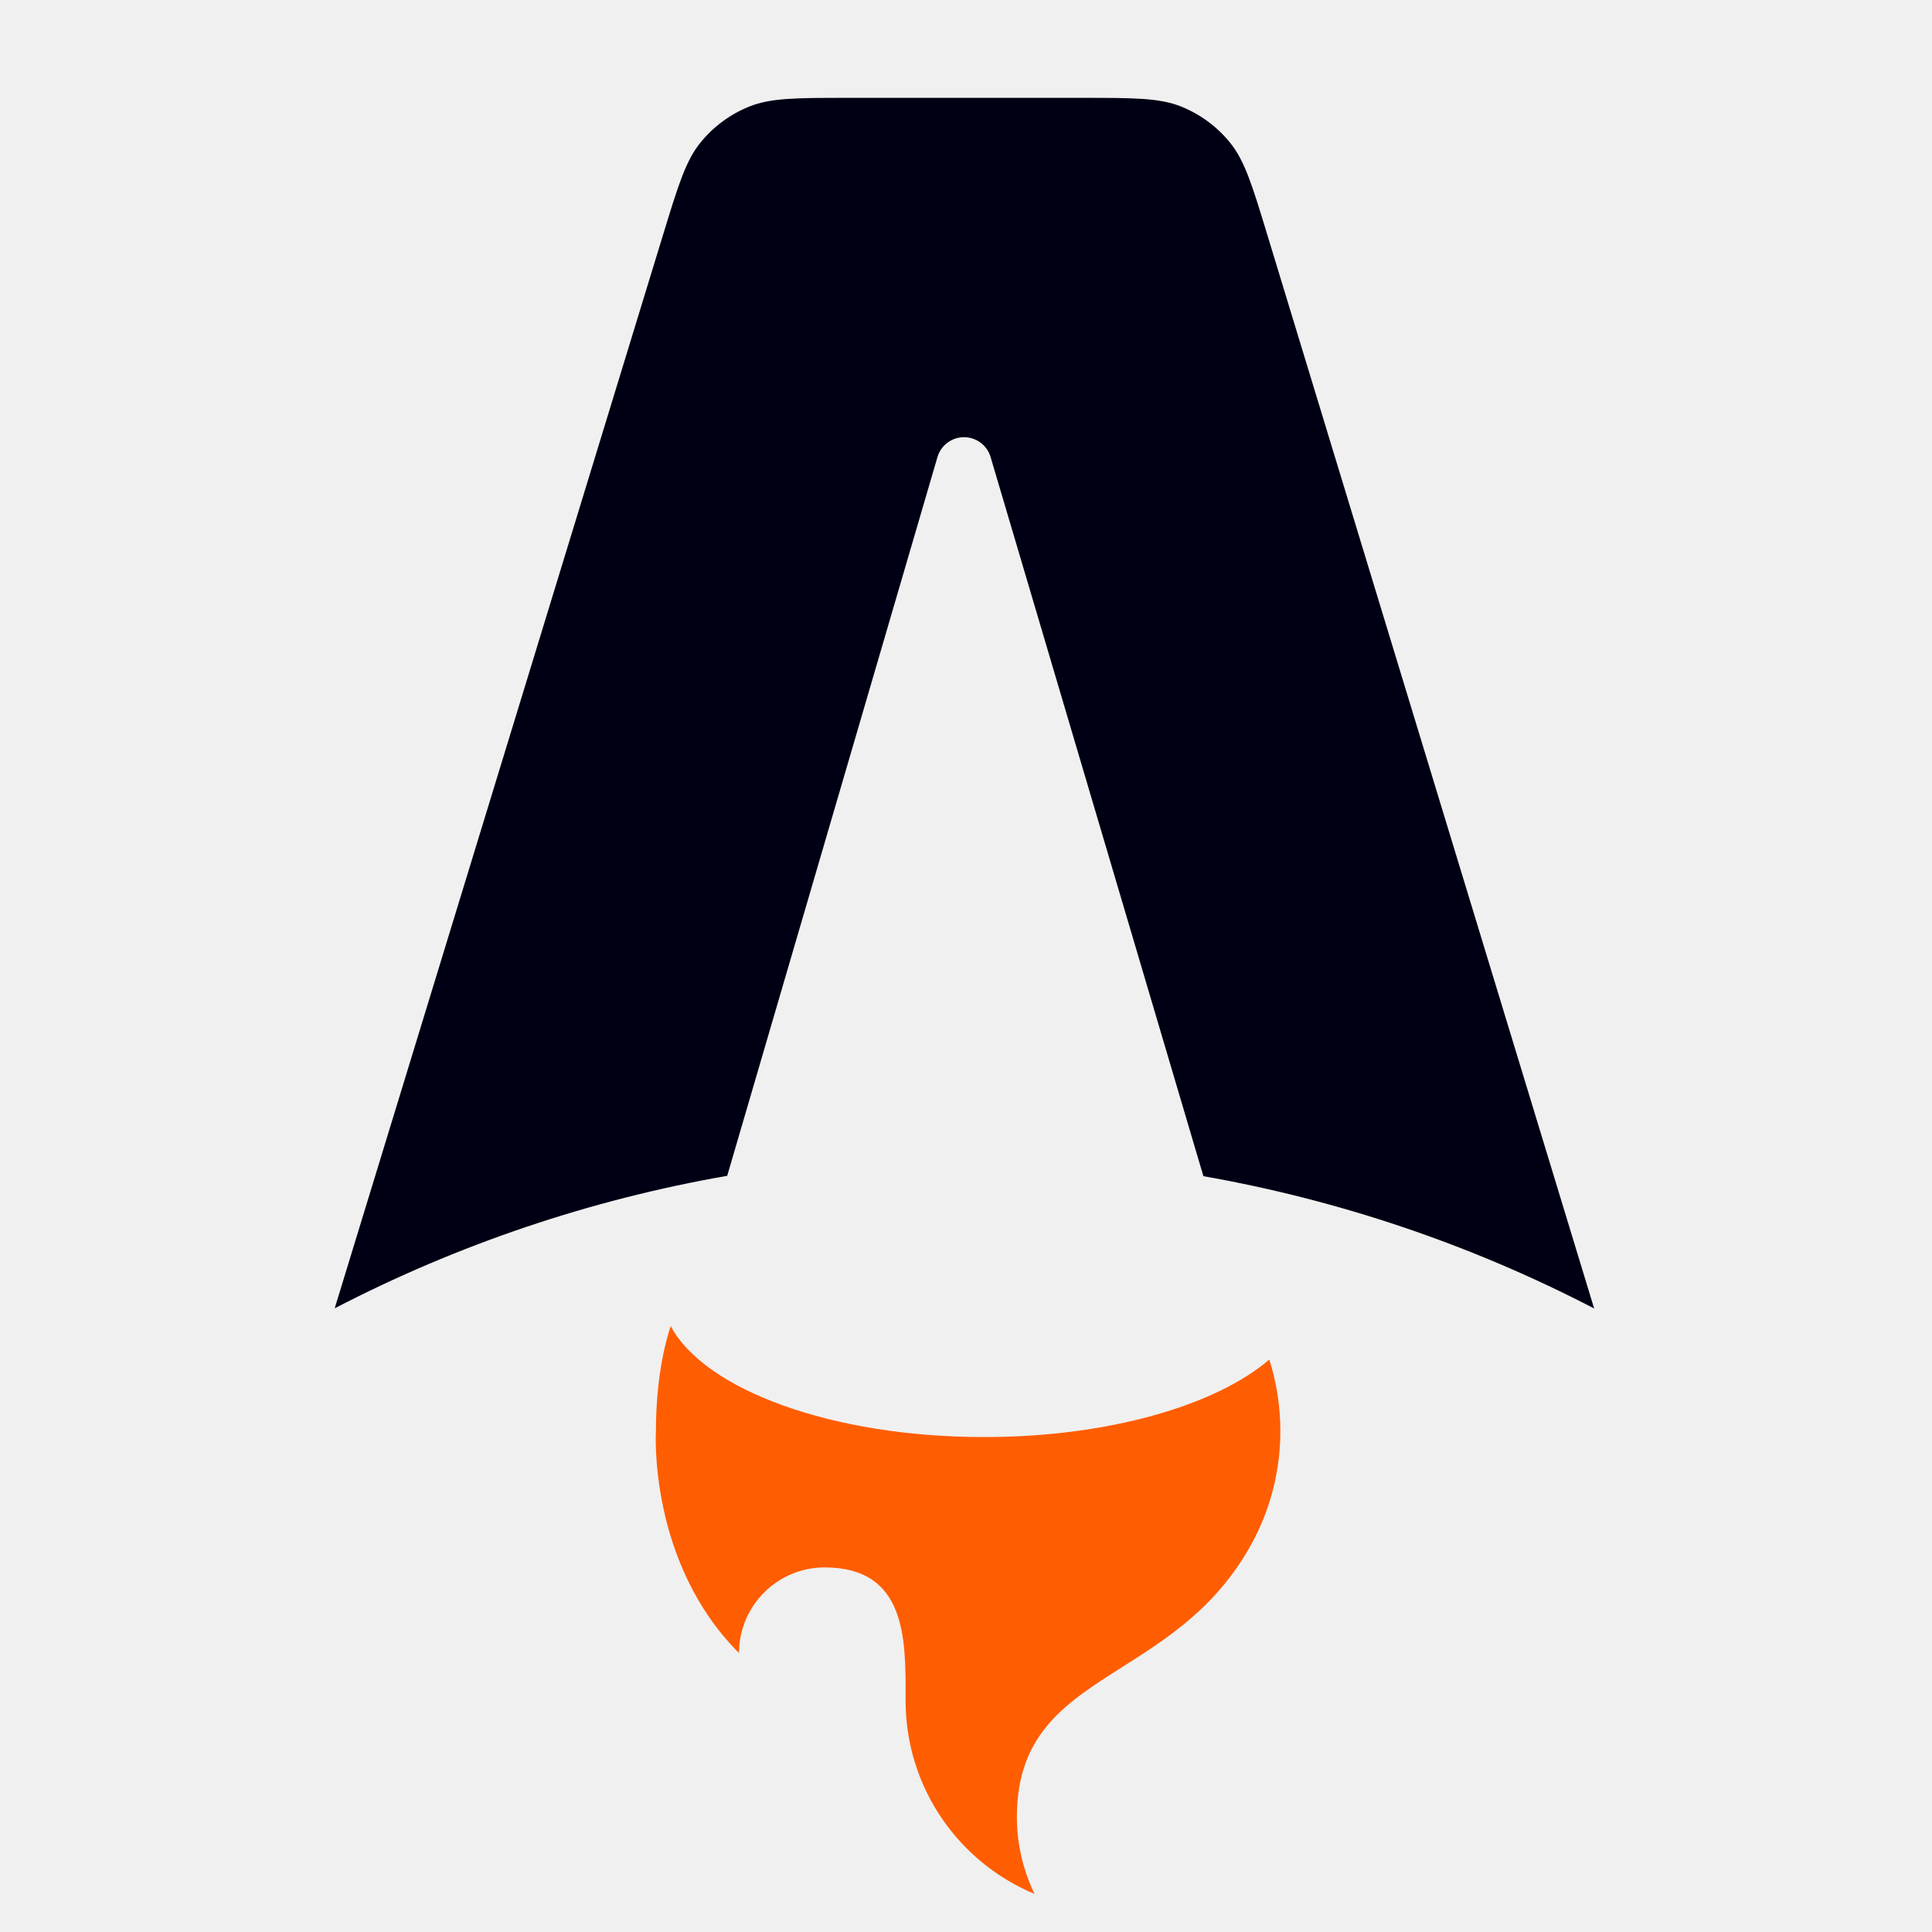
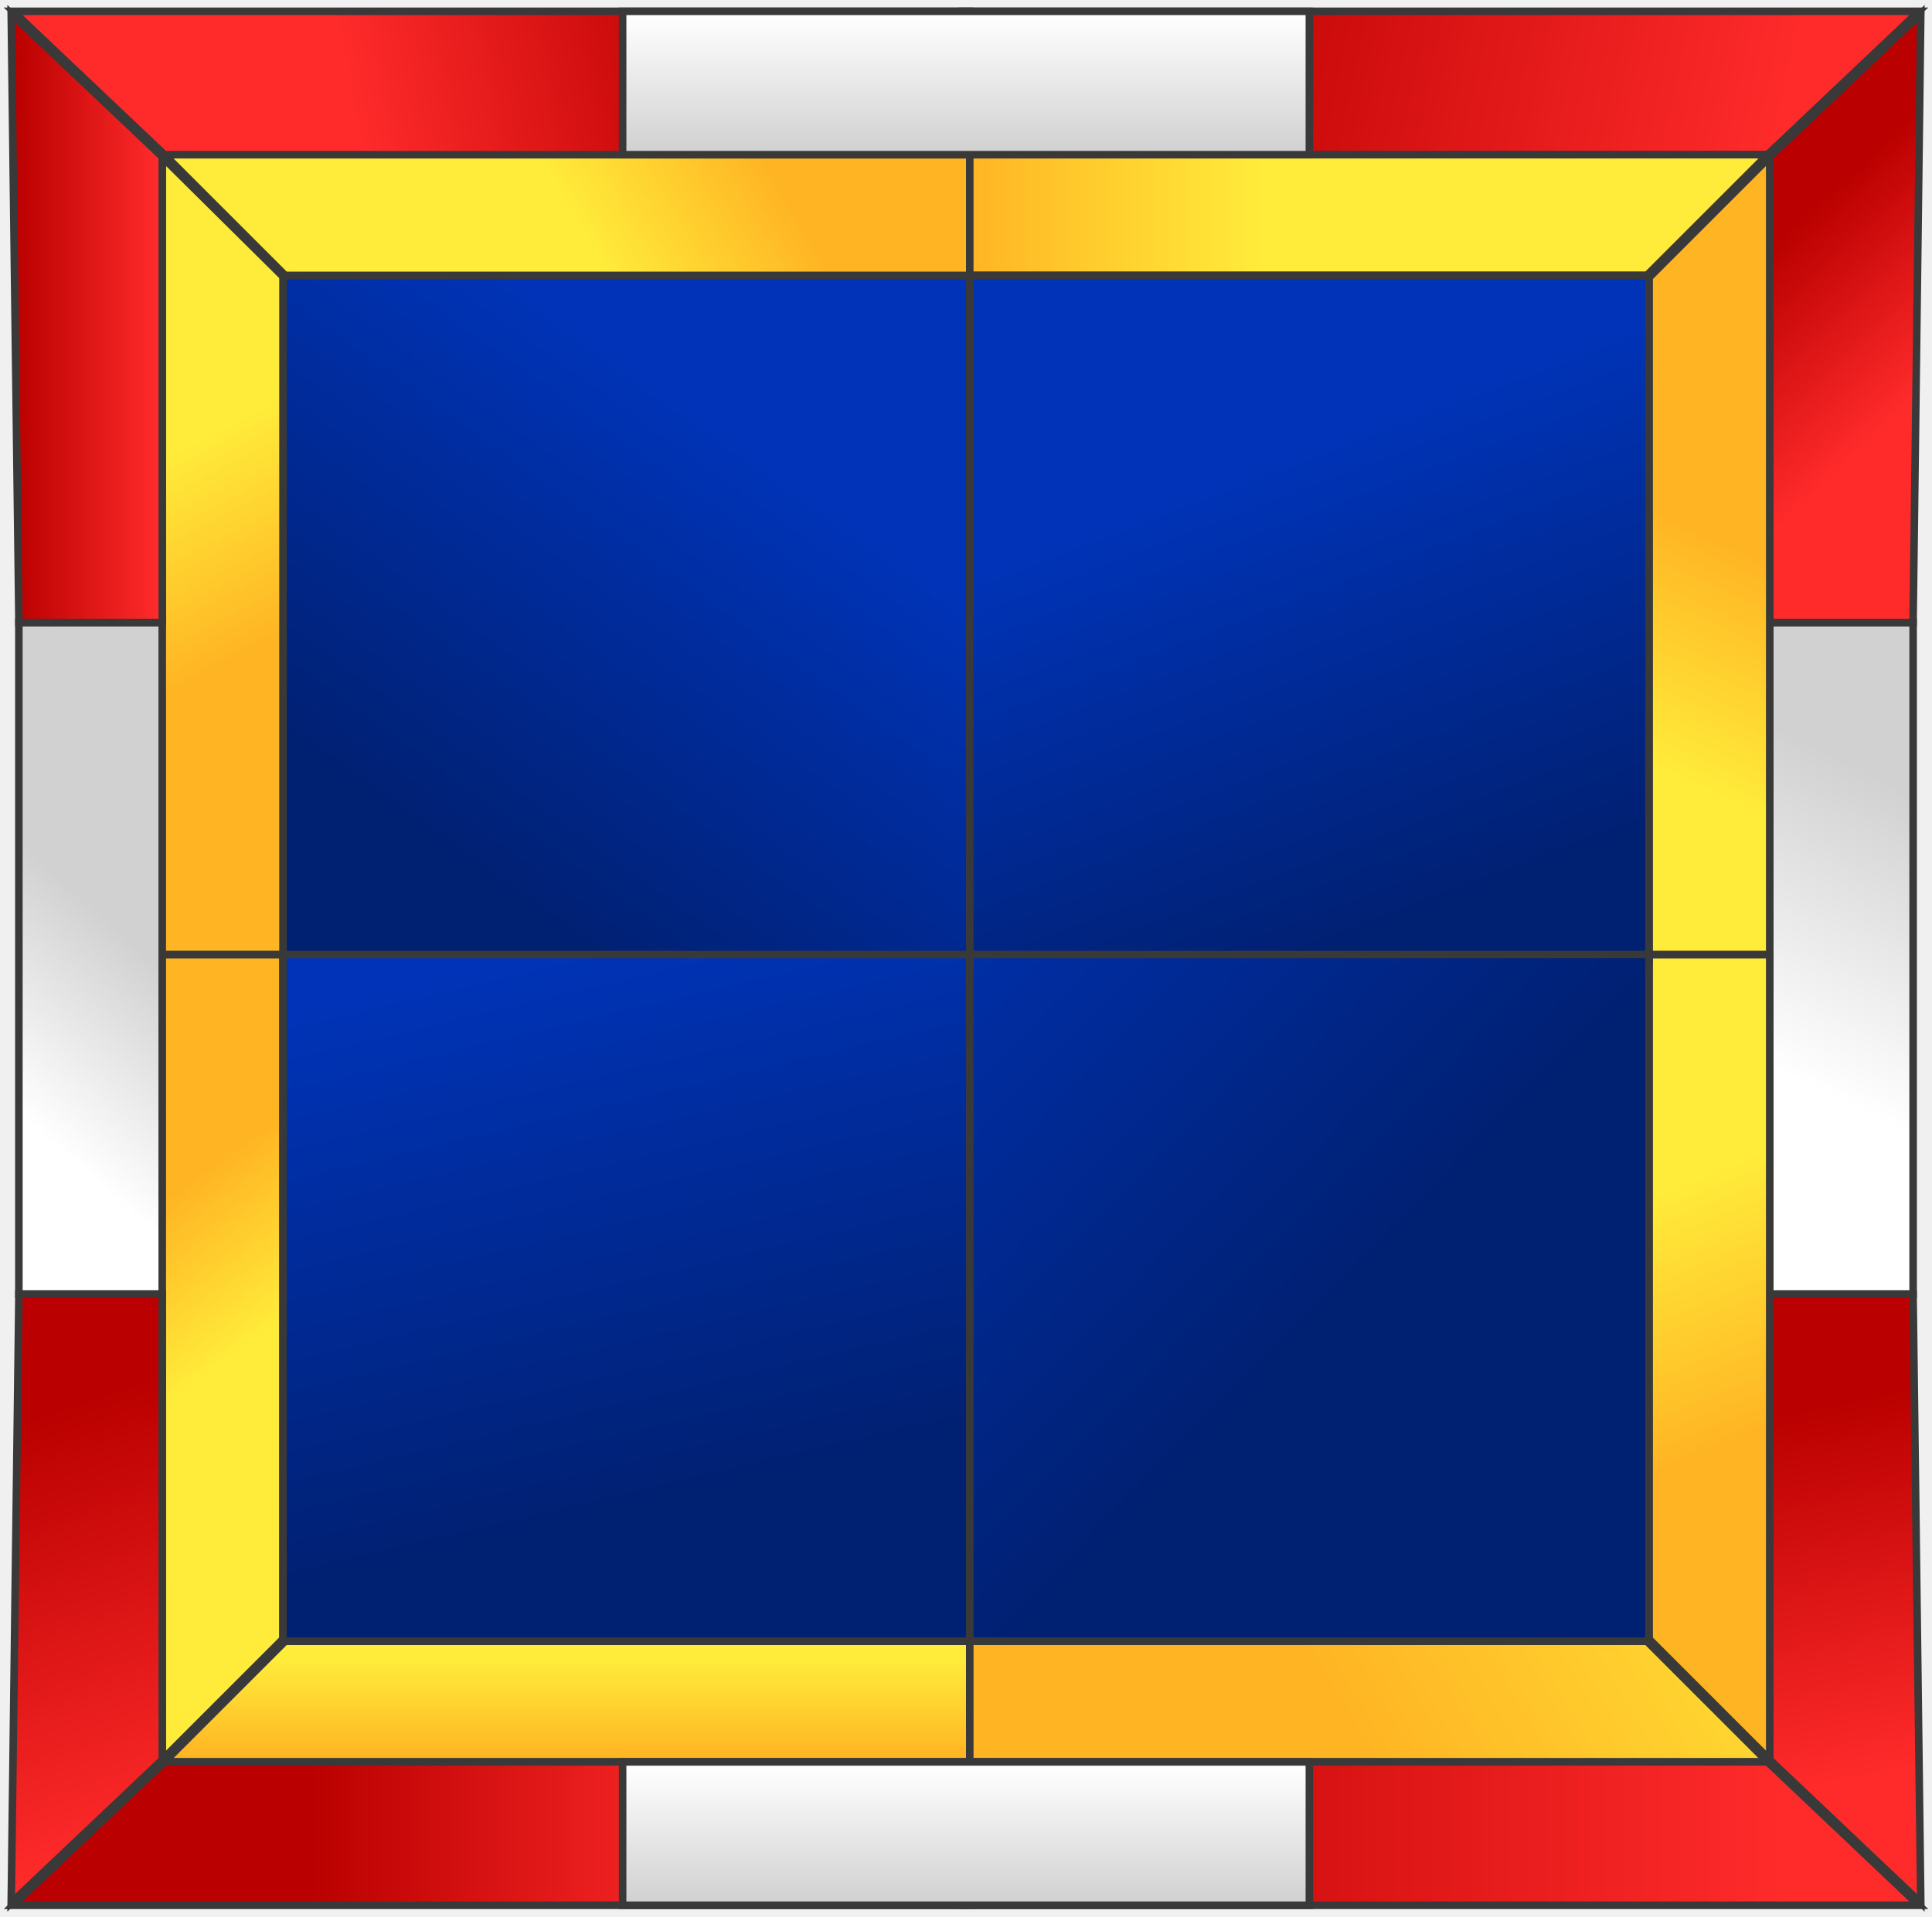
- <svg xmlns="http://www.w3.org/2000/svg" width="256" height="256" fill="none">
-   <style>
-         #flame { fill: #FF5D01; }
-         #a { fill: #000014; }
-         @media (prefers-color-scheme: dark) {
-             #a { fill: #fff; }
-         }
-     </style>
-   <path id="a" fill-rule="evenodd" clip-rule="evenodd" d="M163.008 18.929c1.944 2.413 2.935 5.67 4.917 12.181l43.309 142.27a180.277 180.277 0 00-51.778-17.53l-28.198-95.29a3.67 3.67 0 00-7.042.01l-27.857 95.232a180.225 180.225 0 00-52.01 17.557l43.52-142.281c1.99-6.502 2.983-9.752 4.927-12.16a15.999 15.999 0 016.484-4.798c2.872-1.154 6.271-1.154 13.07-1.154h31.085c6.807 0 10.211 0 13.086 1.157a16.004 16.004 0 016.487 4.806z" />
-   <path id="flame" fill-rule="evenodd" clip-rule="evenodd" d="M168.19 180.151c-7.139 6.105-21.39 10.268-37.804 10.268-20.147 0-37.033-6.272-41.513-14.707-1.602 4.835-1.961 10.367-1.961 13.902 0 0-1.056 17.355 11.015 29.426 0-6.268 5.081-11.349 11.349-11.349 10.743 0 10.731 9.373 10.721 16.977v.679c0 11.542 7.054 21.436 17.086 25.606a23.27 23.27 0 01-2.339-10.2c0-11.008 6.463-15.107 13.974-19.87 5.976-3.79 12.616-8.001 17.192-16.449a31.024 31.024 0 003.743-14.82c0-3.299-.513-6.479-1.463-9.463z" />
+ <svg xmlns="http://www.w3.org/2000/svg" width="256" height="254" viewBox="0 0 256 254" fill="none">
+   <rect x="234.5" y="171.5" width="89" height="19" transform="rotate(-90 234.5 171.5)" fill="url(#paint0_linear_13_63)" stroke="url(#paint1_angular_13_63)" />
+   <path d="M128 217.5H127.5V218V233V233.5H128H233H234.207L233.354 232.646L218.354 217.646L218.207 217.5H218H128Z" fill="url(#paint2_linear_13_63)" stroke="url(#paint3_angular_13_63)" />
+   <path d="M128 233.5H127.5V234V252V252.5H128H253H254.255L253.344 251.637L234.344 233.637L234.199 233.5H234H128Z" fill="url(#paint4_linear_13_63)" stroke="url(#paint5_angular_13_63)" />
+   <path d="M128 20.5H127.5V20V2V1.5H128H253H254.255L253.344 2.363L234.344 20.363L234.199 20.5H234H128Z" fill="url(#paint6_linear_13_63)" stroke="url(#paint7_angular_13_63)" />
+   <path d="M234.5 172V171.5H235H253H253.494L253.5 171.994L254.5 250.994L254.515 252.177L253.656 251.363L234.656 233.363L234.5 233.215V233L234.5 172Z" fill="url(#paint8_linear_13_63)" stroke="url(#paint9_angular_13_63)" />
+   <path d="M234.5 82V82.5H235H253H253.494L253.5 82.006L254.5 3.006L254.515 1.823L253.656 2.637L234.656 20.637L234.5 20.785V21L234.5 82Z" fill="url(#paint10_linear_13_63)" stroke="url(#paint11_angular_13_63)" />
+   <path d="M128 36.5H127.5V36V21V20.5H128H233H234.207L233.354 21.354L218.354 36.354L218.207 36.5H218H128Z" fill="url(#paint12_linear_13_63)" stroke="url(#paint13_angular_13_63)" />
+   <path d="M218.5 127V126.5H219H234H234.5V127L234.5 232V233.207L233.646 232.354L218.646 217.354L218.5 217.207V217L218.5 127Z" fill="url(#paint14_linear_13_63)" stroke="url(#paint15_angular_13_63)" />
+   <path d="M218.5 126V126.5H219H234H234.5V126L234.5 22V20.793L233.646 21.646L218.646 36.646L218.5 36.793V37L218.5 126Z" fill="url(#paint16_linear_13_63)" stroke="url(#paint17_angular_13_63)" />
+   <rect x="127.5" y="36.5" width="91" height="91" fill="url(#paint18_linear_13_63)" stroke="url(#paint19_angular_13_63)" />
+   <rect x="127.5" y="126.5" width="91" height="91" fill="url(#paint20_linear_13_63)" stroke="url(#paint21_angular_13_63)" />
+   <rect x="37.5" y="36.5" width="91" height="91" fill="url(#paint22_linear_13_63)" stroke="url(#paint23_angular_13_63)" />
+   <rect x="2.5" y="171.5" width="89" height="19" transform="rotate(-90 2.5 171.5)" fill="url(#paint24_linear_13_63)" stroke="url(#paint25_angular_13_63)" />
+   <path d="M128 217.5H128.5V218V233V233.5H128H23H21.793L22.646 232.646L37.646 217.646L37.793 217.5H38H128Z" fill="url(#paint26_linear_13_63)" stroke="url(#paint27_angular_13_63)" />
+   <path d="M128 36.5H128.5V36V21V20.5H128H23H21.793L22.646 21.354L37.646 36.354L37.793 36.5H38H128Z" fill="url(#paint28_linear_13_63)" stroke="url(#paint29_angular_13_63)" />
+   <path d="M37.5 127V126.5H37H22H21.5V127L21.5 232V233.207L22.354 232.354L37.354 217.354L37.5 217.207V217L37.5 127Z" fill="url(#paint30_linear_13_63)" stroke="url(#paint31_angular_13_63)" />
+   <path d="M37.5 126V126.5H37H22H21.5V126L21.5 22V20.801L22.352 21.645L37.352 36.502L37.5 36.649V36.857L37.5 126Z" fill="url(#paint32_linear_13_63)" stroke="url(#paint33_angular_13_63)" />
+   <rect x="37.5" y="126.5" width="91" height="91" fill="url(#paint34_linear_13_63)" stroke="url(#paint35_angular_13_63)" />
+   <path d="M128 233.5H128.5V234V252V252.5H128H3H1.745L2.656 251.637L21.656 233.637L21.801 233.5H22H128Z" fill="url(#paint36_linear_13_63)" stroke="url(#paint37_angular_13_63)" />
+   <path d="M128 20.5H128.5V20V2V1.5H128H3H1.745L2.656 2.363L21.656 20.363L21.801 20.5H22H128Z" fill="url(#paint38_linear_13_63)" stroke="url(#paint39_angular_13_63)" />
+   <path d="M21.5 172V171.5H21H3H2.506L2.5 171.994L1.5 250.994L1.485 252.177L2.344 251.363L21.344 233.363L21.5 233.215V233L21.5 172Z" fill="url(#paint40_linear_13_63)" stroke="url(#paint41_angular_13_63)" />
+   <path d="M21.5 82V82.5H21H3H2.506L2.5 82.006L1.5 3.006L1.485 1.823L2.344 2.637L21.344 20.637L21.5 20.785V21L21.5 82Z" fill="url(#paint42_linear_13_63)" stroke="url(#paint43_angular_13_63)" />
+   <rect x="82.5" y="1.5" width="91" height="19" fill="url(#paint44_linear_13_63)" stroke="url(#paint45_angular_13_63)" />
+   <rect x="82.5" y="233.5" width="91" height="19" fill="url(#paint46_linear_13_63)" stroke="url(#paint47_angular_13_63)" />
+   <defs>
+     <linearGradient id="paint0_linear_13_63" x1="265" y1="171" x2="301.5" y2="189" gradientUnits="userSpaceOnUse">
+       <stop stop-color="white" />
+       <stop offset="1" stop-color="#D1D1D1" />
+     </linearGradient>
+     <radialGradient id="paint1_angular_13_63" cx="0" cy="0" r="1" gradientUnits="userSpaceOnUse" gradientTransform="translate(279 180) rotate(90) scale(9 44)">
+       <stop offset="0.016" stop-color="#B9B9B9" />
+       <stop offset="0.214" stop-color="#393939" />
+     </radialGradient>
+     <linearGradient id="paint2_linear_13_63" x1="257.5" y1="188.5" x2="180.5" y2="233" gradientUnits="userSpaceOnUse">
+       <stop offset="0.141" stop-color="#FFEB3A" />
+       <stop offset="1" stop-color="#FFB423" />
+     </linearGradient>
+     <radialGradient id="paint3_angular_13_63" cx="0" cy="0" r="1" gradientUnits="userSpaceOnUse" gradientTransform="translate(180.5 225.5) rotate(90) scale(7.5 52.5)">
+       <stop offset="0.016" stop-color="#B9B9B9" />
+       <stop offset="0.214" stop-color="#393939" />
+     </radialGradient>
+     <linearGradient id="paint4_linear_13_63" x1="236.5" y1="243" x2="128" y2="243" gradientUnits="userSpaceOnUse">
+       <stop stop-color="#FF2B2B" />
+       <stop offset="1" stop-color="#BA0000" />
+     </linearGradient>
+     <radialGradient id="paint5_angular_13_63" cx="0" cy="0" r="1" gradientUnits="userSpaceOnUse" gradientTransform="translate(190.5 243) rotate(90) scale(9 62.5)">
+       <stop offset="0.016" stop-color="#B9B9B9" />
+       <stop offset="0.214" stop-color="#393939" />
+     </radialGradient>
+     <linearGradient id="paint6_linear_13_63" x1="235.5" y1="20" x2="151.5" y2="2" gradientUnits="userSpaceOnUse">
+       <stop stop-color="#FF2B2B" />
+       <stop offset="1" stop-color="#BA0000" />
+     </linearGradient>
+     <radialGradient id="paint7_angular_13_63" cx="0" cy="0" r="1" gradientUnits="userSpaceOnUse" gradientTransform="translate(190.5 11) rotate(-90) scale(9 62.5)">
+       <stop offset="0.016" stop-color="#B9B9B9" />
+       <stop offset="0.214" stop-color="#393939" />
+     </radialGradient>
+     <linearGradient id="paint8_linear_13_63" x1="245" y1="236" x2="235" y2="187.5" gradientUnits="userSpaceOnUse">
+       <stop stop-color="#FF2B2B" />
+       <stop offset="1" stop-color="#BA0000" />
+     </linearGradient>
+     <radialGradient id="paint9_angular_13_63" cx="0" cy="0" r="1" gradientUnits="userSpaceOnUse" gradientTransform="translate(244.5 211.5) scale(9.5 39.5)">
+       <stop offset="0.016" stop-color="#B9B9B9" />
+       <stop offset="0.214" stop-color="#393939" />
+     </radialGradient>
+     <linearGradient id="paint10_linear_13_63" x1="254" y1="52.5" x2="235" y2="32.5" gradientUnits="userSpaceOnUse">
+       <stop stop-color="#FF2B2B" />
+       <stop offset="1" stop-color="#BA0000" />
+     </linearGradient>
+     <radialGradient id="paint11_angular_13_63" cx="0" cy="0" r="1" gradientUnits="userSpaceOnUse" gradientTransform="translate(244.5 42.5) scale(9.5 39.5)">
+       <stop offset="0.016" stop-color="#B9B9B9" />
+       <stop offset="0.214" stop-color="#393939" />
+     </radialGradient>
+     <linearGradient id="paint12_linear_13_63" x1="173.5" y1="29" x2="128" y2="29" gradientUnits="userSpaceOnUse">
+       <stop offset="0.141" stop-color="#FFEB3A" />
+       <stop offset="1" stop-color="#FFB423" />
+     </linearGradient>
+     <radialGradient id="paint13_angular_13_63" cx="0" cy="0" r="1" gradientUnits="userSpaceOnUse" gradientTransform="translate(180.5 28.5) rotate(-90) scale(7.5 52.5)">
+       <stop offset="0.016" stop-color="#B9B9B9" />
+       <stop offset="0.214" stop-color="#393939" />
+     </radialGradient>
+     <linearGradient id="paint14_linear_13_63" x1="219" y1="152.5" x2="234" y2="189.5" gradientUnits="userSpaceOnUse">
+       <stop offset="0.141" stop-color="#FFEB3A" />
+       <stop offset="1" stop-color="#FFB423" />
+     </linearGradient>
+     <radialGradient id="paint15_angular_13_63" cx="0" cy="0" r="1" gradientUnits="userSpaceOnUse" gradientTransform="translate(226.5 179.5) scale(7.5 52.5)">
+       <stop offset="0.016" stop-color="#B9B9B9" />
+       <stop offset="0.214" stop-color="#393939" />
+     </radialGradient>
+     <linearGradient id="paint16_linear_13_63" x1="219" y1="107" x2="234" y2="74" gradientUnits="userSpaceOnUse">
+       <stop offset="0.141" stop-color="#FFEB3A" />
+       <stop offset="1" stop-color="#FFB423" />
+     </linearGradient>
+     <radialGradient id="paint17_angular_13_63" cx="0" cy="0" r="1" gradientUnits="userSpaceOnUse" gradientTransform="translate(226.5 74) scale(7.5 52)">
+       <stop offset="0.016" stop-color="#B9B9B9" />
+       <stop offset="0.214" stop-color="#393939" />
+     </radialGradient>
+     <linearGradient id="paint18_linear_13_63" x1="150.5" y1="68" x2="173" y2="127" gradientUnits="userSpaceOnUse">
+       <stop stop-color="#0033B7" />
+       <stop offset="1" stop-color="#002072" />
+     </linearGradient>
+     <radialGradient id="paint19_angular_13_63" cx="0" cy="0" r="1" gradientUnits="userSpaceOnUse" gradientTransform="translate(173 82) rotate(90) scale(45)">
+       <stop offset="0.016" stop-color="#B9B9B9" />
+       <stop offset="0.214" stop-color="#393939" />
+     </radialGradient>
+     <linearGradient id="paint20_linear_13_63" x1="108" y1="114" x2="173" y2="177.5" gradientUnits="userSpaceOnUse">
+       <stop stop-color="#0033B7" />
+       <stop offset="1" stop-color="#002072" />
+     </linearGradient>
+     <radialGradient id="paint21_angular_13_63" cx="0" cy="0" r="1" gradientUnits="userSpaceOnUse" gradientTransform="translate(173 172) rotate(90) scale(45)">
+       <stop offset="0.016" stop-color="#B9B9B9" />
+       <stop offset="0.214" stop-color="#393939" />
+     </radialGradient>
+     <linearGradient id="paint22_linear_13_63" x1="93" y1="55" x2="54" y2="109.5" gradientUnits="userSpaceOnUse">
+       <stop stop-color="#0033B7" />
+       <stop offset="1" stop-color="#002072" />
+     </linearGradient>
+     <radialGradient id="paint23_angular_13_63" cx="0" cy="0" r="1" gradientUnits="userSpaceOnUse" gradientTransform="translate(83 82) rotate(90) scale(45)">
+       <stop offset="0.016" stop-color="#B9B9B9" />
+       <stop offset="0.214" stop-color="#393939" />
+     </radialGradient>
+     <linearGradient id="paint24_linear_13_63" x1="27" y1="171" x2="47" y2="189" gradientUnits="userSpaceOnUse">
+       <stop stop-color="white" />
+       <stop offset="1" stop-color="#D1D1D1" />
+     </linearGradient>
+     <radialGradient id="paint25_angular_13_63" cx="0" cy="0" r="1" gradientUnits="userSpaceOnUse" gradientTransform="translate(47 180) rotate(90) scale(9 44)">
+       <stop offset="0.016" stop-color="#B9B9B9" />
+       <stop offset="0.214" stop-color="#393939" />
+     </radialGradient>
+     <linearGradient id="paint26_linear_13_63" x1="75.5" y1="218" x2="75.5" y2="233" gradientUnits="userSpaceOnUse">
+       <stop offset="0.141" stop-color="#FFEB3A" />
+       <stop offset="1" stop-color="#FFB423" />
+     </linearGradient>
+     <radialGradient id="paint27_angular_13_63" cx="0" cy="0" r="1" gradientUnits="userSpaceOnUse" gradientTransform="translate(75.5 225.5) rotate(90) scale(7.5 52.5)">
+       <stop offset="0.016" stop-color="#B9B9B9" />
+       <stop offset="0.214" stop-color="#393939" />
+     </radialGradient>
+     <linearGradient id="paint28_linear_13_63" x1="75.5" y1="36" x2="101.5" y2="21" gradientUnits="userSpaceOnUse">
+       <stop offset="0.141" stop-color="#FFEB3A" />
+       <stop offset="1" stop-color="#FFB423" />
+     </linearGradient>
+     <radialGradient id="paint29_angular_13_63" cx="0" cy="0" r="1" gradientUnits="userSpaceOnUse" gradientTransform="translate(75.5 28.5) rotate(-90) scale(7.5 52.5)">
+       <stop offset="0.016" stop-color="#B9B9B9" />
+       <stop offset="0.214" stop-color="#393939" />
+     </radialGradient>
+     <linearGradient id="paint30_linear_13_63" x1="37" y1="179.5" x2="22" y2="158.5" gradientUnits="userSpaceOnUse">
+       <stop offset="0.141" stop-color="#FFEB3A" />
+       <stop offset="1" stop-color="#FFB423" />
+     </linearGradient>
+     <radialGradient id="paint31_angular_13_63" cx="0" cy="0" r="1" gradientUnits="userSpaceOnUse" gradientTransform="translate(29.5 179.5) rotate(180) scale(7.5 52.5)">
+       <stop offset="0.016" stop-color="#B9B9B9" />
+       <stop offset="0.214" stop-color="#393939" />
+     </radialGradient>
+     <linearGradient id="paint32_linear_13_63" x1="22" y1="55.5" x2="37" y2="84.5" gradientUnits="userSpaceOnUse">
+       <stop offset="0.141" stop-color="#FFEB3A" />
+       <stop offset="1" stop-color="#FFB423" />
+     </linearGradient>
+     <radialGradient id="paint33_angular_13_63" cx="0" cy="0" r="1" gradientUnits="userSpaceOnUse" gradientTransform="translate(29.5 74) rotate(180) scale(7.5 52)">
+       <stop offset="0.016" stop-color="#B9B9B9" />
+       <stop offset="0.214" stop-color="#393939" />
+     </radialGradient>
+     <linearGradient id="paint34_linear_13_63" x1="95" y1="121" x2="112" y2="193" gradientUnits="userSpaceOnUse">
+       <stop stop-color="#0033B7" />
+       <stop offset="1" stop-color="#002072" />
+     </linearGradient>
+     <radialGradient id="paint35_angular_13_63" cx="0" cy="0" r="1" gradientUnits="userSpaceOnUse" gradientTransform="translate(83 172) rotate(90) scale(45)">
+       <stop offset="0.016" stop-color="#B9B9B9" />
+       <stop offset="0.214" stop-color="#393939" />
+     </radialGradient>
+     <linearGradient id="paint36_linear_13_63" x1="96" y1="243" x2="41" y2="243" gradientUnits="userSpaceOnUse">
+       <stop stop-color="#FF2B2B" />
+       <stop offset="1" stop-color="#BA0000" />
+     </linearGradient>
+     <radialGradient id="paint37_angular_13_63" cx="0" cy="0" r="1" gradientUnits="userSpaceOnUse" gradientTransform="translate(65.5 243) rotate(90) scale(9 62.5)">
+       <stop offset="0.016" stop-color="#B9B9B9" />
+       <stop offset="0.214" stop-color="#393939" />
+     </radialGradient>
+     <linearGradient id="paint38_linear_13_63" x1="46" y1="11" x2="96" y2="2" gradientUnits="userSpaceOnUse">
+       <stop stop-color="#FF2B2B" />
+       <stop offset="1" stop-color="#BA0000" />
+     </linearGradient>
+     <radialGradient id="paint39_angular_13_63" cx="0" cy="0" r="1" gradientUnits="userSpaceOnUse" gradientTransform="translate(65.5 11) rotate(-90) scale(9 62.5)">
+       <stop offset="0.016" stop-color="#B9B9B9" />
+       <stop offset="0.214" stop-color="#393939" />
+     </radialGradient>
+     <linearGradient id="paint40_linear_13_63" x1="21" y1="244" x2="2" y2="188.5" gradientUnits="userSpaceOnUse">
+       <stop stop-color="#FF2B2B" />
+       <stop offset="1" stop-color="#BA0000" />
+     </linearGradient>
+     <radialGradient id="paint41_angular_13_63" cx="0" cy="0" r="1" gradientUnits="userSpaceOnUse" gradientTransform="translate(11.5 211.5) rotate(180) scale(9.5 39.5)">
+       <stop offset="0.016" stop-color="#B9B9B9" />
+       <stop offset="0.214" stop-color="#393939" />
+     </radialGradient>
+     <linearGradient id="paint42_linear_13_63" x1="21" y1="42.5" x2="2" y2="42.5" gradientUnits="userSpaceOnUse">
+       <stop stop-color="#FF2B2B" />
+       <stop offset="1" stop-color="#BA0000" />
+     </linearGradient>
+     <radialGradient id="paint43_angular_13_63" cx="0" cy="0" r="1" gradientUnits="userSpaceOnUse" gradientTransform="translate(11.5 42.5) rotate(180) scale(9.5 39.5)">
+       <stop offset="0.016" stop-color="#B9B9B9" />
+       <stop offset="0.214" stop-color="#393939" />
+     </radialGradient>
+     <linearGradient id="paint44_linear_13_63" x1="128" y1="2" x2="128" y2="20" gradientUnits="userSpaceOnUse">
+       <stop stop-color="white" />
+       <stop offset="1" stop-color="#D1D1D1" />
+     </linearGradient>
+     <radialGradient id="paint45_angular_13_63" cx="0" cy="0" r="1" gradientUnits="userSpaceOnUse" gradientTransform="translate(128 11) rotate(90) scale(9 45)">
+       <stop offset="0.016" stop-color="#B9B9B9" />
+       <stop offset="0.214" stop-color="#393939" />
+     </radialGradient>
+     <linearGradient id="paint46_linear_13_63" x1="128" y1="234" x2="128" y2="252" gradientUnits="userSpaceOnUse">
+       <stop stop-color="white" />
+       <stop offset="1" stop-color="#D1D1D1" />
+     </linearGradient>
+     <radialGradient id="paint47_angular_13_63" cx="0" cy="0" r="1" gradientUnits="userSpaceOnUse" gradientTransform="translate(128 243) rotate(90) scale(9 45)">
+       <stop offset="0.016" stop-color="#B9B9B9" />
+       <stop offset="0.214" stop-color="#393939" />
+     </radialGradient>
+   </defs>
</svg>
